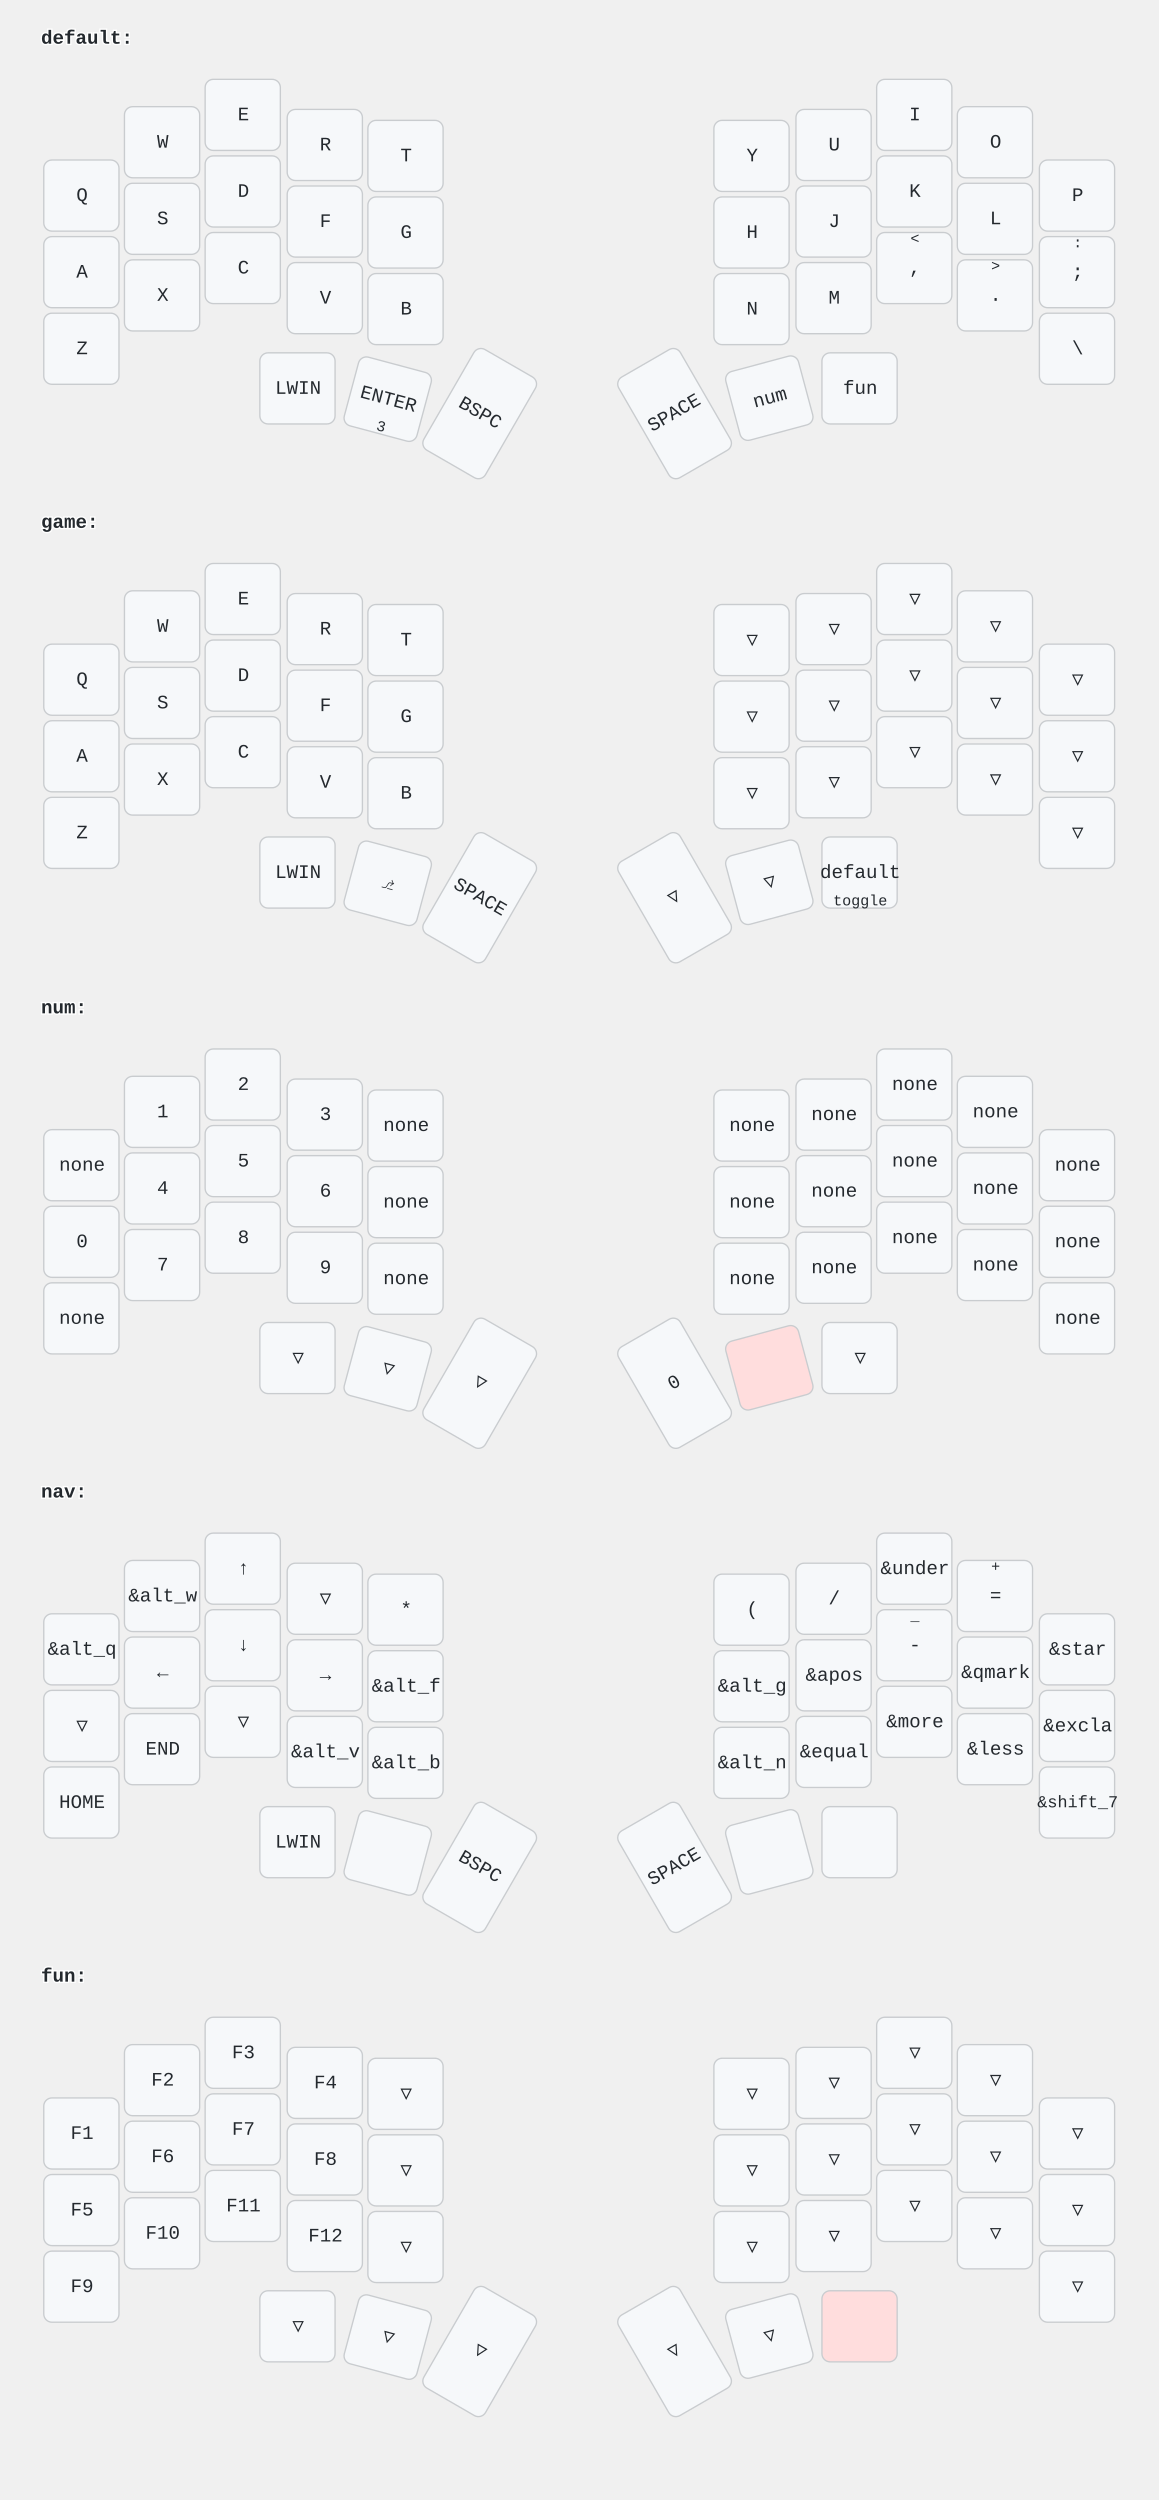
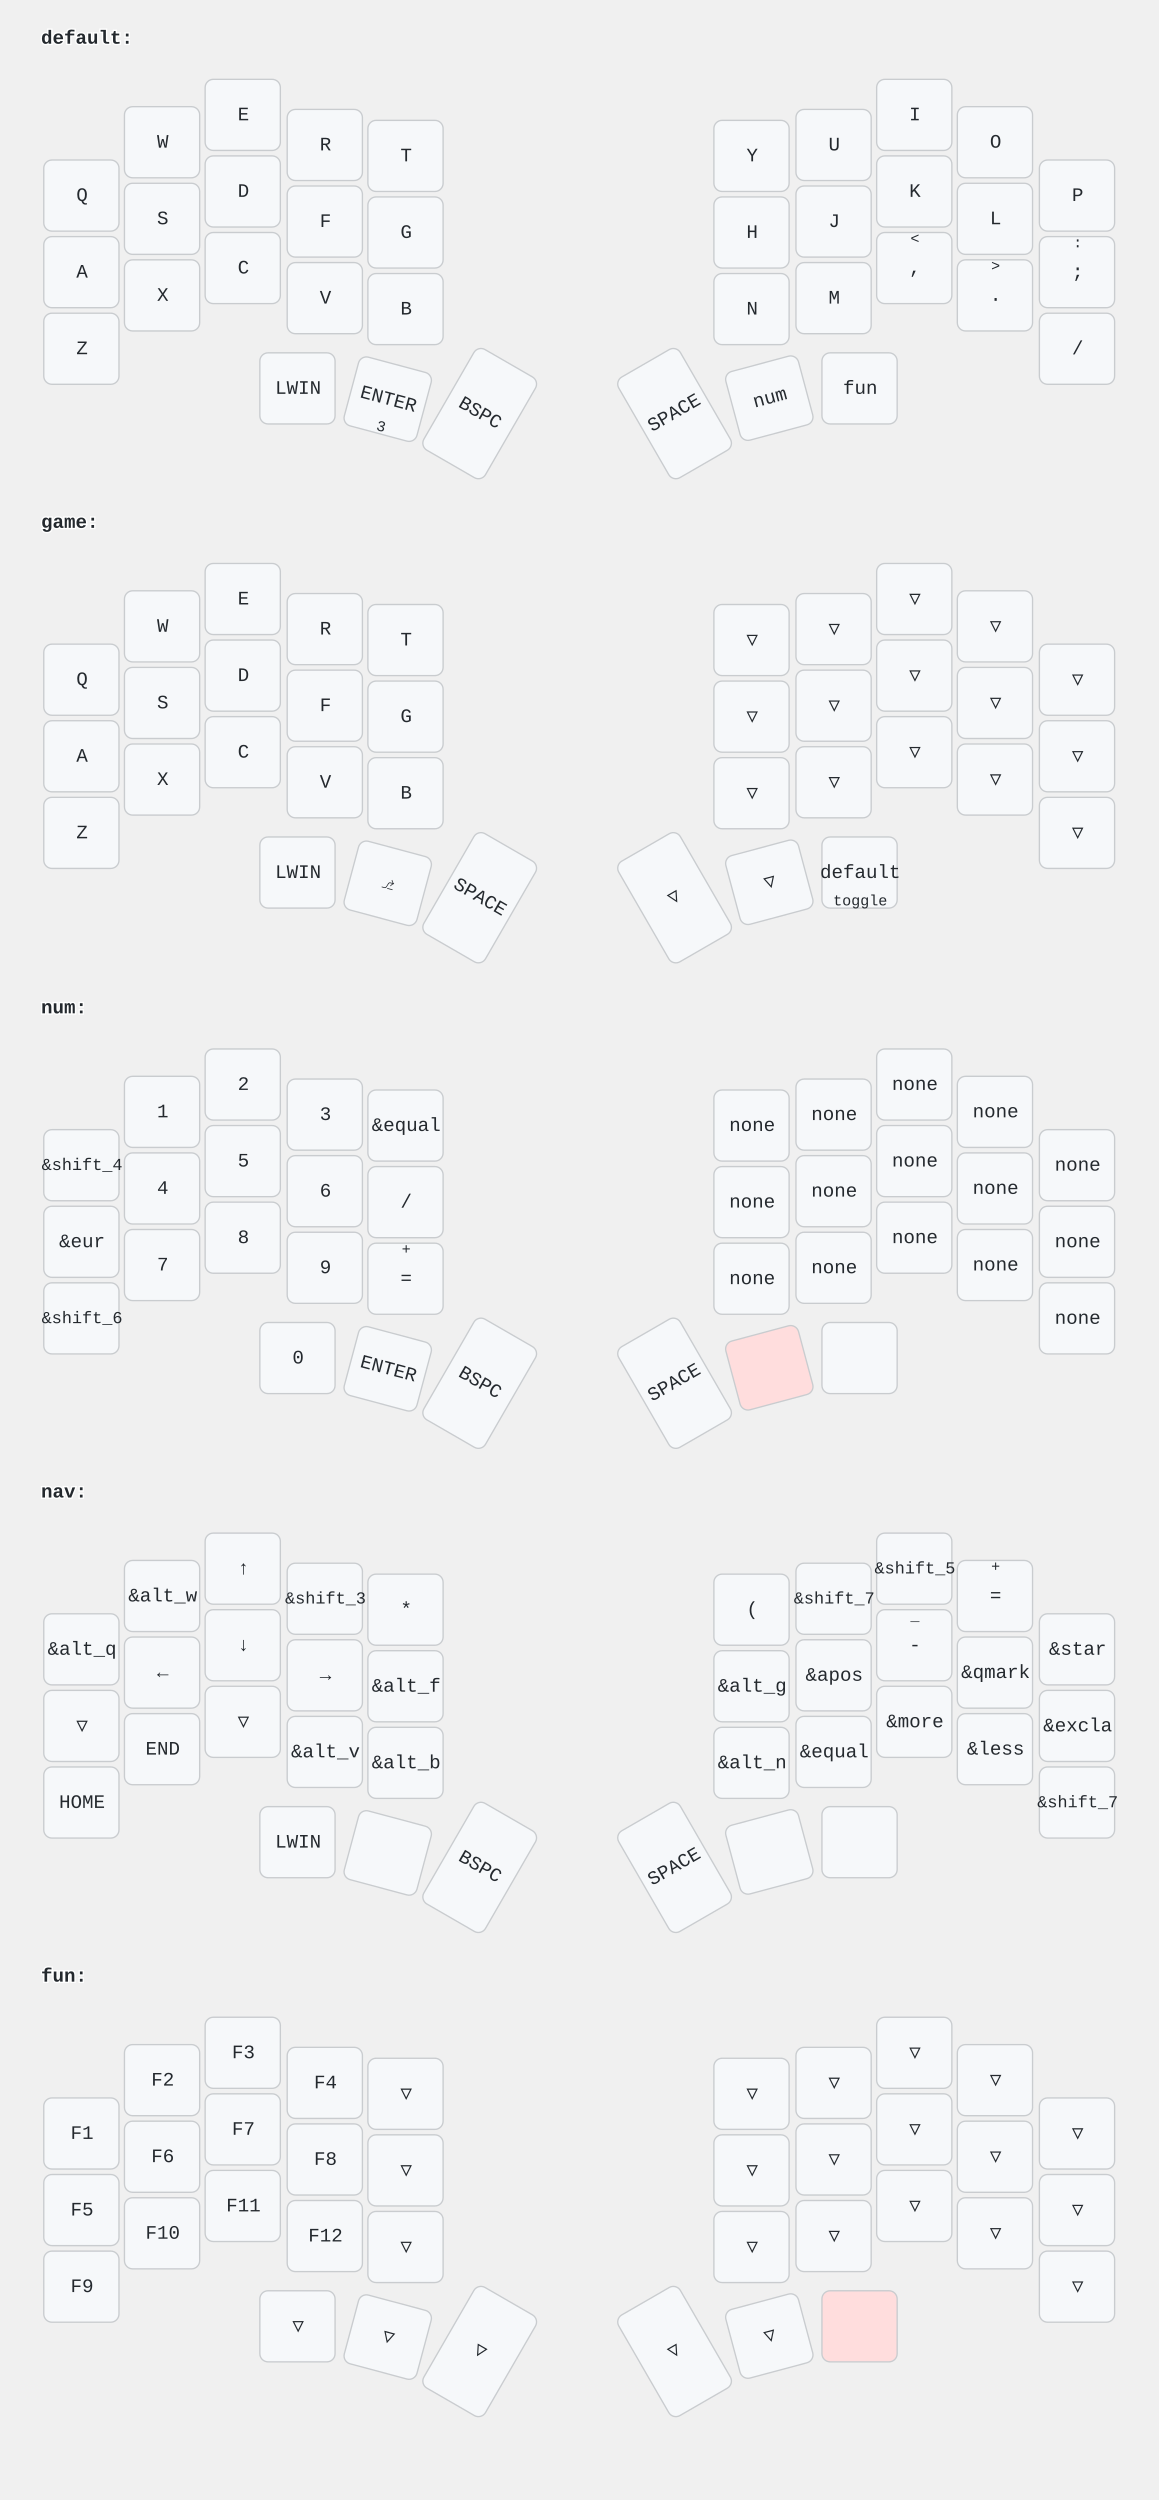
<svg xmlns="http://www.w3.org/2000/svg" width="847" height="1828" viewBox="0 0 847 1828" class="keymap">
  <style>/* font and background color specifications */
svg {
    font-family: SFMono-Regular,Consolas,Liberation Mono,Menlo,monospace;
    font-size: 14px;
    font-kerning: normal;
    text-rendering: optimizeLegibility;
    fill: #24292e;
}

/* default key styling */
rect {
    fill: #f6f8fa;
    stroke: #c9cccf;
    stroke-width: 1;
}

/* color accent for combo boxes */
rect.combo {
    fill: #cdf;
}

/* color accent for held keys */
rect.held, rect.combo.held {
    fill: #fdd;
}

/* color accent for ghost (optional) keys */
rect.ghost, rect.combo.ghost {
    fill: #ddd;
}

text {
    text-anchor: middle;
    dominant-baseline: middle;
}

/* styling for layer labels */
text.label {
    font-weight: bold;
    text-anchor: start;
    stroke: white;
    stroke-width: 2;
    paint-order: stroke;
}

/* styling for combo tap, and key hold/shifted label text */
text.combo, text.hold, text.shifted {
    font-size: 11px;
}

text.hold {
    text-anchor: middle;
    dominant-baseline: auto;
}

text.shifted {
    text-anchor: middle;
    dominant-baseline: hanging;
}

/* styling for hold/shifted label text in combo box */
text.combo.hold, text.combo.shifted {
    font-size: 8px;
}

/* styling for combo dendrons */
path {
    stroke-width: 1;
    stroke: gray;
    fill: none;
}
</style>
  <g transform="translate(30, 0)" class="layer-default">
    <text x="0" y="28" class="label" id="default">default:</text>
    <g transform="translate(0, 56)">
      <g transform="translate(30, 87)" class="key keypos-0">
        <rect rx="6" ry="6" x="-28" y="-26" width="55" height="52" class="key" />
        <text x="0" y="0" class="key tap">Q</text>
      </g>
      <g transform="translate(89, 48)" class="key keypos-1">
        <rect rx="6" ry="6" x="-28" y="-26" width="55" height="52" class="key" />
        <text x="0" y="0" class="key tap">W</text>
      </g>
      <g transform="translate(148, 28)" class="key keypos-2">
        <rect rx="6" ry="6" x="-28" y="-26" width="55" height="52" class="key" />
        <text x="0" y="0" class="key tap">E</text>
      </g>
      <g transform="translate(208, 50)" class="key keypos-3">
        <rect rx="6" ry="6" x="-28" y="-26" width="55" height="52" class="key" />
        <text x="0" y="0" class="key tap">R</text>
      </g>
      <g transform="translate(267, 58)" class="key keypos-4">
        <rect rx="6" ry="6" x="-28" y="-26" width="55" height="52" class="key" />
        <text x="0" y="0" class="key tap">T</text>
      </g>
      <g transform="translate(520, 58)" class="key keypos-5">
        <rect rx="6" ry="6" x="-28" y="-26" width="55" height="52" class="key" />
        <text x="0" y="0" class="key tap">Y</text>
      </g>
      <g transform="translate(580, 50)" class="key keypos-6">
        <rect rx="6" ry="6" x="-28" y="-26" width="55" height="52" class="key" />
        <text x="0" y="0" class="key tap">U</text>
      </g>
      <g transform="translate(639, 28)" class="key keypos-7">
        <rect rx="6" ry="6" x="-28" y="-26" width="55" height="52" class="key" />
        <text x="0" y="0" class="key tap">I</text>
      </g>
      <g transform="translate(698, 48)" class="key keypos-8">
        <rect rx="6" ry="6" x="-28" y="-26" width="55" height="52" class="key" />
        <text x="0" y="0" class="key tap">O</text>
      </g>
      <g transform="translate(758, 87)" class="key keypos-9">
        <rect rx="6" ry="6" x="-28" y="-26" width="55" height="52" class="key" />
        <text x="0" y="0" class="key tap">P</text>
      </g>
      <g transform="translate(30, 143)" class="key keypos-10">
        <rect rx="6" ry="6" x="-28" y="-26" width="55" height="52" class="key" />
        <text x="0" y="0" class="key tap">A</text>
      </g>
      <g transform="translate(89, 104)" class="key keypos-11">
        <rect rx="6" ry="6" x="-28" y="-26" width="55" height="52" class="key" />
        <text x="0" y="0" class="key tap">S</text>
      </g>
      <g transform="translate(148, 84)" class="key keypos-12">
        <rect rx="6" ry="6" x="-28" y="-26" width="55" height="52" class="key" />
        <text x="0" y="0" class="key tap">D</text>
      </g>
      <g transform="translate(208, 106)" class="key keypos-13">
        <rect rx="6" ry="6" x="-28" y="-26" width="55" height="52" class="key" />
        <text x="0" y="0" class="key tap">F</text>
      </g>
      <g transform="translate(267, 114)" class="key keypos-14">
        <rect rx="6" ry="6" x="-28" y="-26" width="55" height="52" class="key" />
        <text x="0" y="0" class="key tap">G</text>
      </g>
      <g transform="translate(520, 114)" class="key keypos-15">
        <rect rx="6" ry="6" x="-28" y="-26" width="55" height="52" class="key" />
        <text x="0" y="0" class="key tap">H</text>
      </g>
      <g transform="translate(580, 106)" class="key keypos-16">
        <rect rx="6" ry="6" x="-28" y="-26" width="55" height="52" class="key" />
        <text x="0" y="0" class="key tap">J</text>
      </g>
      <g transform="translate(639, 84)" class="key keypos-17">
        <rect rx="6" ry="6" x="-28" y="-26" width="55" height="52" class="key" />
        <text x="0" y="0" class="key tap">K</text>
      </g>
      <g transform="translate(698, 104)" class="key keypos-18">
        <rect rx="6" ry="6" x="-28" y="-26" width="55" height="52" class="key" />
        <text x="0" y="0" class="key tap">L</text>
      </g>
      <g transform="translate(758, 143)" class="key keypos-19">
        <rect rx="6" ry="6" x="-28" y="-26" width="55" height="52" class="key" />
        <text x="0" y="0" class="key tap">;</text>
        <text x="0" y="-24" class="key shifted">:</text>
      </g>
      <g transform="translate(30, 199)" class="key keypos-20">
        <rect rx="6" ry="6" x="-28" y="-26" width="55" height="52" class="key" />
        <text x="0" y="0" class="key tap">Z</text>
      </g>
      <g transform="translate(89, 160)" class="key keypos-21">
        <rect rx="6" ry="6" x="-28" y="-26" width="55" height="52" class="key" />
        <text x="0" y="0" class="key tap">X</text>
      </g>
      <g transform="translate(148, 140)" class="key keypos-22">
        <rect rx="6" ry="6" x="-28" y="-26" width="55" height="52" class="key" />
        <text x="0" y="0" class="key tap">C</text>
      </g>
      <g transform="translate(208, 162)" class="key keypos-23">
        <rect rx="6" ry="6" x="-28" y="-26" width="55" height="52" class="key" />
        <text x="0" y="0" class="key tap">V</text>
      </g>
      <g transform="translate(267, 170)" class="key keypos-24">
        <rect rx="6" ry="6" x="-28" y="-26" width="55" height="52" class="key" />
        <text x="0" y="0" class="key tap">B</text>
      </g>
      <g transform="translate(520, 170)" class="key keypos-25">
        <rect rx="6" ry="6" x="-28" y="-26" width="55" height="52" class="key" />
        <text x="0" y="0" class="key tap">N</text>
      </g>
      <g transform="translate(580, 162)" class="key keypos-26">
        <rect rx="6" ry="6" x="-28" y="-26" width="55" height="52" class="key" />
        <text x="0" y="0" class="key tap">M</text>
      </g>
      <g transform="translate(639, 140)" class="key keypos-27">
        <rect rx="6" ry="6" x="-28" y="-26" width="55" height="52" class="key" />
        <text x="0" y="0" class="key tap">,</text>
        <text x="0" y="-24" class="key shifted">&lt;</text>
      </g>
      <g transform="translate(698, 160)" class="key keypos-28">
        <rect rx="6" ry="6" x="-28" y="-26" width="55" height="52" class="key" />
        <text x="0" y="0" class="key tap">.</text>
        <text x="0" y="-24" class="key shifted">&gt;</text>
      </g>
      <g transform="translate(758, 199)" class="key keypos-29">
        <rect rx="6" ry="6" x="-28" y="-26" width="55" height="52" class="key" />
-         <text x="0" y="0" class="key tap">\</text>
+         <text x="0" y="0" class="key tap">/</text>
      </g>
      <g transform="translate(188, 228)" class="key keypos-30">
        <rect rx="6" ry="6" x="-28" y="-26" width="55" height="52" class="key" />
        <text x="0" y="0" class="key tap">LWIN</text>
      </g>
      <g transform="translate(254, 236) rotate(15.0)" class="key keypos-31">
        <rect rx="6" ry="6" x="-28" y="-26" width="55" height="52" class="key" />
        <text x="0" y="0" class="key tap">ENTER</text>
        <text x="0" y="24" class="key hold">3</text>
      </g>
      <g transform="translate(321, 246) rotate(30.0)" class="key keypos-32">
        <rect rx="6" ry="6" x="-26" y="-42" width="52" height="85" class="key" />
        <text x="0" y="0" class="key tap">BSPC</text>
      </g>
      <g transform="translate(463, 246) rotate(-30.0)" class="key keypos-33">
        <rect rx="6" ry="6" x="-26" y="-42" width="52" height="85" class="key" />
        <text x="0" y="0" class="key tap">SPACE</text>
      </g>
      <g transform="translate(533, 235) rotate(-15.0)" class="key keypos-34">
        <rect rx="6" ry="6" x="-28" y="-26" width="55" height="52" class="key" />
        <a href="#num">
          <text x="0" y="0" class="key tap layer-activator">num</text>
        </a>
      </g>
      <g transform="translate(599, 228)" class="key keypos-35">
        <rect rx="6" ry="6" x="-28" y="-26" width="55" height="52" class="key" />
        <a href="#fun">
          <text x="0" y="0" class="key tap layer-activator">fun</text>
        </a>
      </g>
    </g>
  </g>
  <g transform="translate(30, 354)" class="layer-game">
    <text x="0" y="28" class="label" id="game">game:</text>
    <g transform="translate(0, 56)">
      <g transform="translate(30, 87)" class="key keypos-0">
        <rect rx="6" ry="6" x="-28" y="-26" width="55" height="52" class="key" />
        <text x="0" y="0" class="key tap">Q</text>
      </g>
      <g transform="translate(89, 48)" class="key keypos-1">
        <rect rx="6" ry="6" x="-28" y="-26" width="55" height="52" class="key" />
        <text x="0" y="0" class="key tap">W</text>
      </g>
      <g transform="translate(148, 28)" class="key keypos-2">
        <rect rx="6" ry="6" x="-28" y="-26" width="55" height="52" class="key" />
        <text x="0" y="0" class="key tap">E</text>
      </g>
      <g transform="translate(208, 50)" class="key keypos-3">
        <rect rx="6" ry="6" x="-28" y="-26" width="55" height="52" class="key" />
        <text x="0" y="0" class="key tap">R</text>
      </g>
      <g transform="translate(267, 58)" class="key keypos-4">
        <rect rx="6" ry="6" x="-28" y="-26" width="55" height="52" class="key" />
        <text x="0" y="0" class="key tap">T</text>
      </g>
      <g transform="translate(520, 58)" class="key trans keypos-5">
        <rect rx="6" ry="6" x="-28" y="-26" width="55" height="52" class="key trans" />
        <text x="0" y="0" class="key trans tap">▽</text>
      </g>
      <g transform="translate(580, 50)" class="key trans keypos-6">
        <rect rx="6" ry="6" x="-28" y="-26" width="55" height="52" class="key trans" />
        <text x="0" y="0" class="key trans tap">▽</text>
      </g>
      <g transform="translate(639, 28)" class="key trans keypos-7">
        <rect rx="6" ry="6" x="-28" y="-26" width="55" height="52" class="key trans" />
        <text x="0" y="0" class="key trans tap">▽</text>
      </g>
      <g transform="translate(698, 48)" class="key trans keypos-8">
        <rect rx="6" ry="6" x="-28" y="-26" width="55" height="52" class="key trans" />
        <text x="0" y="0" class="key trans tap">▽</text>
      </g>
      <g transform="translate(758, 87)" class="key trans keypos-9">
        <rect rx="6" ry="6" x="-28" y="-26" width="55" height="52" class="key trans" />
        <text x="0" y="0" class="key trans tap">▽</text>
      </g>
      <g transform="translate(30, 143)" class="key keypos-10">
        <rect rx="6" ry="6" x="-28" y="-26" width="55" height="52" class="key" />
        <text x="0" y="0" class="key tap">A</text>
      </g>
      <g transform="translate(89, 104)" class="key keypos-11">
        <rect rx="6" ry="6" x="-28" y="-26" width="55" height="52" class="key" />
        <text x="0" y="0" class="key tap">S</text>
      </g>
      <g transform="translate(148, 84)" class="key keypos-12">
        <rect rx="6" ry="6" x="-28" y="-26" width="55" height="52" class="key" />
        <text x="0" y="0" class="key tap">D</text>
      </g>
      <g transform="translate(208, 106)" class="key keypos-13">
        <rect rx="6" ry="6" x="-28" y="-26" width="55" height="52" class="key" />
        <text x="0" y="0" class="key tap">F</text>
      </g>
      <g transform="translate(267, 114)" class="key keypos-14">
        <rect rx="6" ry="6" x="-28" y="-26" width="55" height="52" class="key" />
        <text x="0" y="0" class="key tap">G</text>
      </g>
      <g transform="translate(520, 114)" class="key trans keypos-15">
        <rect rx="6" ry="6" x="-28" y="-26" width="55" height="52" class="key trans" />
        <text x="0" y="0" class="key trans tap">▽</text>
      </g>
      <g transform="translate(580, 106)" class="key trans keypos-16">
        <rect rx="6" ry="6" x="-28" y="-26" width="55" height="52" class="key trans" />
        <text x="0" y="0" class="key trans tap">▽</text>
      </g>
      <g transform="translate(639, 84)" class="key trans keypos-17">
        <rect rx="6" ry="6" x="-28" y="-26" width="55" height="52" class="key trans" />
        <text x="0" y="0" class="key trans tap">▽</text>
      </g>
      <g transform="translate(698, 104)" class="key trans keypos-18">
        <rect rx="6" ry="6" x="-28" y="-26" width="55" height="52" class="key trans" />
        <text x="0" y="0" class="key trans tap">▽</text>
      </g>
      <g transform="translate(758, 143)" class="key trans keypos-19">
        <rect rx="6" ry="6" x="-28" y="-26" width="55" height="52" class="key trans" />
        <text x="0" y="0" class="key trans tap">▽</text>
      </g>
      <g transform="translate(30, 199)" class="key keypos-20">
        <rect rx="6" ry="6" x="-28" y="-26" width="55" height="52" class="key" />
        <text x="0" y="0" class="key tap">Z</text>
      </g>
      <g transform="translate(89, 160)" class="key keypos-21">
        <rect rx="6" ry="6" x="-28" y="-26" width="55" height="52" class="key" />
        <text x="0" y="0" class="key tap">X</text>
      </g>
      <g transform="translate(148, 140)" class="key keypos-22">
        <rect rx="6" ry="6" x="-28" y="-26" width="55" height="52" class="key" />
        <text x="0" y="0" class="key tap">C</text>
      </g>
      <g transform="translate(208, 162)" class="key keypos-23">
        <rect rx="6" ry="6" x="-28" y="-26" width="55" height="52" class="key" />
        <text x="0" y="0" class="key tap">V</text>
      </g>
      <g transform="translate(267, 170)" class="key keypos-24">
        <rect rx="6" ry="6" x="-28" y="-26" width="55" height="52" class="key" />
        <text x="0" y="0" class="key tap">B</text>
      </g>
      <g transform="translate(520, 170)" class="key trans keypos-25">
        <rect rx="6" ry="6" x="-28" y="-26" width="55" height="52" class="key trans" />
        <text x="0" y="0" class="key trans tap">▽</text>
      </g>
      <g transform="translate(580, 162)" class="key trans keypos-26">
        <rect rx="6" ry="6" x="-28" y="-26" width="55" height="52" class="key trans" />
        <text x="0" y="0" class="key trans tap">▽</text>
      </g>
      <g transform="translate(639, 140)" class="key trans keypos-27">
        <rect rx="6" ry="6" x="-28" y="-26" width="55" height="52" class="key trans" />
        <text x="0" y="0" class="key trans tap">▽</text>
      </g>
      <g transform="translate(698, 160)" class="key trans keypos-28">
        <rect rx="6" ry="6" x="-28" y="-26" width="55" height="52" class="key trans" />
        <text x="0" y="0" class="key trans tap">▽</text>
      </g>
      <g transform="translate(758, 199)" class="key trans keypos-29">
        <rect rx="6" ry="6" x="-28" y="-26" width="55" height="52" class="key trans" />
        <text x="0" y="0" class="key trans tap">▽</text>
      </g>
      <g transform="translate(188, 228)" class="key keypos-30">
        <rect rx="6" ry="6" x="-28" y="-26" width="55" height="52" class="key" />
        <text x="0" y="0" class="key tap">LWIN</text>
      </g>
      <g transform="translate(254, 236) rotate(15.0)" class="key keypos-31">
        <rect rx="6" ry="6" x="-28" y="-26" width="55" height="52" class="key" />
        <text x="0" y="0" class="key tap">⎇</text>
      </g>
      <g transform="translate(321, 246) rotate(30.0)" class="key keypos-32">
        <rect rx="6" ry="6" x="-26" y="-42" width="52" height="85" class="key" />
        <text x="0" y="0" class="key tap">SPACE</text>
      </g>
      <g transform="translate(463, 246) rotate(-30.0)" class="key trans keypos-33">
        <rect rx="6" ry="6" x="-26" y="-42" width="52" height="85" class="key trans" />
        <text x="0" y="0" class="key trans tap">▽</text>
      </g>
      <g transform="translate(533, 235) rotate(-15.0)" class="key trans keypos-34">
        <rect rx="6" ry="6" x="-28" y="-26" width="55" height="52" class="key trans" />
        <text x="0" y="0" class="key trans tap">▽</text>
      </g>
      <g transform="translate(599, 228)" class="key keypos-35">
        <rect rx="6" ry="6" x="-28" y="-26" width="55" height="52" class="key" />
        <a href="#default">
          <text x="0" y="0" class="key tap layer-activator">default</text>
        </a>
        <text x="0" y="24" class="key hold">toggle</text>
      </g>
    </g>
  </g>
  <g transform="translate(30, 709)" class="layer-num">
    <text x="0" y="28" class="label" id="num">num:</text>
    <g transform="translate(0, 56)">
      <g transform="translate(30, 87)" class="key keypos-0">
        <rect rx="6" ry="6" x="-28" y="-26" width="55" height="52" class="key" />
-         <text x="0" y="0" class="key tap">none</text>
+         <text x="0" y="0" class="key tap">
+           <tspan style="font-size: 88%">&amp;shift_4</tspan>
+         </text>
      </g>
      <g transform="translate(89, 48)" class="key keypos-1">
        <rect rx="6" ry="6" x="-28" y="-26" width="55" height="52" class="key" />
        <text x="0" y="0" class="key tap">1</text>
      </g>
      <g transform="translate(148, 28)" class="key keypos-2">
        <rect rx="6" ry="6" x="-28" y="-26" width="55" height="52" class="key" />
        <text x="0" y="0" class="key tap">2</text>
      </g>
      <g transform="translate(208, 50)" class="key keypos-3">
        <rect rx="6" ry="6" x="-28" y="-26" width="55" height="52" class="key" />
        <text x="0" y="0" class="key tap">3</text>
      </g>
      <g transform="translate(267, 58)" class="key keypos-4">
        <rect rx="6" ry="6" x="-28" y="-26" width="55" height="52" class="key" />
-         <text x="0" y="0" class="key tap">none</text>
+         <text x="0" y="0" class="key tap">&amp;equal</text>
      </g>
      <g transform="translate(520, 58)" class="key keypos-5">
        <rect rx="6" ry="6" x="-28" y="-26" width="55" height="52" class="key" />
        <text x="0" y="0" class="key tap">none</text>
      </g>
      <g transform="translate(580, 50)" class="key keypos-6">
        <rect rx="6" ry="6" x="-28" y="-26" width="55" height="52" class="key" />
        <text x="0" y="0" class="key tap">none</text>
      </g>
      <g transform="translate(639, 28)" class="key keypos-7">
        <rect rx="6" ry="6" x="-28" y="-26" width="55" height="52" class="key" />
        <text x="0" y="0" class="key tap">none</text>
      </g>
      <g transform="translate(698, 48)" class="key keypos-8">
        <rect rx="6" ry="6" x="-28" y="-26" width="55" height="52" class="key" />
        <text x="0" y="0" class="key tap">none</text>
      </g>
      <g transform="translate(758, 87)" class="key keypos-9">
        <rect rx="6" ry="6" x="-28" y="-26" width="55" height="52" class="key" />
        <text x="0" y="0" class="key tap">none</text>
      </g>
      <g transform="translate(30, 143)" class="key keypos-10">
        <rect rx="6" ry="6" x="-28" y="-26" width="55" height="52" class="key" />
+         <text x="0" y="0" class="key tap">&amp;eur</text>
+       </g>
+       <g transform="translate(89, 104)" class="key keypos-11">
+         <rect rx="6" ry="6" x="-28" y="-26" width="55" height="52" class="key" />
+         <text x="0" y="0" class="key tap">4</text>
+       </g>
+       <g transform="translate(148, 84)" class="key keypos-12">
+         <rect rx="6" ry="6" x="-28" y="-26" width="55" height="52" class="key" />
+         <text x="0" y="0" class="key tap">5</text>
+       </g>
+       <g transform="translate(208, 106)" class="key keypos-13">
+         <rect rx="6" ry="6" x="-28" y="-26" width="55" height="52" class="key" />
+         <text x="0" y="0" class="key tap">6</text>
+       </g>
+       <g transform="translate(267, 114)" class="key keypos-14">
+         <rect rx="6" ry="6" x="-28" y="-26" width="55" height="52" class="key" />
+         <text x="0" y="0" class="key tap">/</text>
+       </g>
+       <g transform="translate(520, 114)" class="key keypos-15">
+         <rect rx="6" ry="6" x="-28" y="-26" width="55" height="52" class="key" />
+         <text x="0" y="0" class="key tap">none</text>
+       </g>
+       <g transform="translate(580, 106)" class="key keypos-16">
+         <rect rx="6" ry="6" x="-28" y="-26" width="55" height="52" class="key" />
+         <text x="0" y="0" class="key tap">none</text>
+       </g>
+       <g transform="translate(639, 84)" class="key keypos-17">
+         <rect rx="6" ry="6" x="-28" y="-26" width="55" height="52" class="key" />
+         <text x="0" y="0" class="key tap">none</text>
+       </g>
+       <g transform="translate(698, 104)" class="key keypos-18">
+         <rect rx="6" ry="6" x="-28" y="-26" width="55" height="52" class="key" />
+         <text x="0" y="0" class="key tap">none</text>
+       </g>
+       <g transform="translate(758, 143)" class="key keypos-19">
+         <rect rx="6" ry="6" x="-28" y="-26" width="55" height="52" class="key" />
+         <text x="0" y="0" class="key tap">none</text>
+       </g>
+       <g transform="translate(30, 199)" class="key keypos-20">
+         <rect rx="6" ry="6" x="-28" y="-26" width="55" height="52" class="key" />
+         <text x="0" y="0" class="key tap">
+           <tspan style="font-size: 88%">&amp;shift_6</tspan>
+         </text>
+       </g>
+       <g transform="translate(89, 160)" class="key keypos-21">
+         <rect rx="6" ry="6" x="-28" y="-26" width="55" height="52" class="key" />
+         <text x="0" y="0" class="key tap">7</text>
+       </g>
+       <g transform="translate(148, 140)" class="key keypos-22">
+         <rect rx="6" ry="6" x="-28" y="-26" width="55" height="52" class="key" />
+         <text x="0" y="0" class="key tap">8</text>
+       </g>
+       <g transform="translate(208, 162)" class="key keypos-23">
+         <rect rx="6" ry="6" x="-28" y="-26" width="55" height="52" class="key" />
+         <text x="0" y="0" class="key tap">9</text>
+       </g>
+       <g transform="translate(267, 170)" class="key keypos-24">
+         <rect rx="6" ry="6" x="-28" y="-26" width="55" height="52" class="key" />
+         <text x="0" y="0" class="key tap">=</text>
+         <text x="0" y="-24" class="key shifted">+</text>
+       </g>
+       <g transform="translate(520, 170)" class="key keypos-25">
+         <rect rx="6" ry="6" x="-28" y="-26" width="55" height="52" class="key" />
+         <text x="0" y="0" class="key tap">none</text>
+       </g>
+       <g transform="translate(580, 162)" class="key keypos-26">
+         <rect rx="6" ry="6" x="-28" y="-26" width="55" height="52" class="key" />
+         <text x="0" y="0" class="key tap">none</text>
+       </g>
+       <g transform="translate(639, 140)" class="key keypos-27">
+         <rect rx="6" ry="6" x="-28" y="-26" width="55" height="52" class="key" />
+         <text x="0" y="0" class="key tap">none</text>
+       </g>
+       <g transform="translate(698, 160)" class="key keypos-28">
+         <rect rx="6" ry="6" x="-28" y="-26" width="55" height="52" class="key" />
+         <text x="0" y="0" class="key tap">none</text>
+       </g>
+       <g transform="translate(758, 199)" class="key keypos-29">
+         <rect rx="6" ry="6" x="-28" y="-26" width="55" height="52" class="key" />
+         <text x="0" y="0" class="key tap">none</text>
+       </g>
+       <g transform="translate(188, 228)" class="key keypos-30">
+         <rect rx="6" ry="6" x="-28" y="-26" width="55" height="52" class="key" />
        <text x="0" y="0" class="key tap">0</text>
      </g>
-       <g transform="translate(89, 104)" class="key keypos-11">
-         <rect rx="6" ry="6" x="-28" y="-26" width="55" height="52" class="key" />
-         <text x="0" y="0" class="key tap">4</text>
-       </g>
-       <g transform="translate(148, 84)" class="key keypos-12">
-         <rect rx="6" ry="6" x="-28" y="-26" width="55" height="52" class="key" />
-         <text x="0" y="0" class="key tap">5</text>
-       </g>
-       <g transform="translate(208, 106)" class="key keypos-13">
-         <rect rx="6" ry="6" x="-28" y="-26" width="55" height="52" class="key" />
-         <text x="0" y="0" class="key tap">6</text>
-       </g>
-       <g transform="translate(267, 114)" class="key keypos-14">
-         <rect rx="6" ry="6" x="-28" y="-26" width="55" height="52" class="key" />
-         <text x="0" y="0" class="key tap">none</text>
-       </g>
-       <g transform="translate(520, 114)" class="key keypos-15">
-         <rect rx="6" ry="6" x="-28" y="-26" width="55" height="52" class="key" />
-         <text x="0" y="0" class="key tap">none</text>
-       </g>
-       <g transform="translate(580, 106)" class="key keypos-16">
-         <rect rx="6" ry="6" x="-28" y="-26" width="55" height="52" class="key" />
-         <text x="0" y="0" class="key tap">none</text>
-       </g>
-       <g transform="translate(639, 84)" class="key keypos-17">
-         <rect rx="6" ry="6" x="-28" y="-26" width="55" height="52" class="key" />
-         <text x="0" y="0" class="key tap">none</text>
-       </g>
-       <g transform="translate(698, 104)" class="key keypos-18">
-         <rect rx="6" ry="6" x="-28" y="-26" width="55" height="52" class="key" />
-         <text x="0" y="0" class="key tap">none</text>
-       </g>
-       <g transform="translate(758, 143)" class="key keypos-19">
-         <rect rx="6" ry="6" x="-28" y="-26" width="55" height="52" class="key" />
-         <text x="0" y="0" class="key tap">none</text>
-       </g>
-       <g transform="translate(30, 199)" class="key keypos-20">
-         <rect rx="6" ry="6" x="-28" y="-26" width="55" height="52" class="key" />
-         <text x="0" y="0" class="key tap">none</text>
-       </g>
-       <g transform="translate(89, 160)" class="key keypos-21">
-         <rect rx="6" ry="6" x="-28" y="-26" width="55" height="52" class="key" />
-         <text x="0" y="0" class="key tap">7</text>
-       </g>
-       <g transform="translate(148, 140)" class="key keypos-22">
-         <rect rx="6" ry="6" x="-28" y="-26" width="55" height="52" class="key" />
-         <text x="0" y="0" class="key tap">8</text>
-       </g>
-       <g transform="translate(208, 162)" class="key keypos-23">
-         <rect rx="6" ry="6" x="-28" y="-26" width="55" height="52" class="key" />
-         <text x="0" y="0" class="key tap">9</text>
-       </g>
-       <g transform="translate(267, 170)" class="key keypos-24">
-         <rect rx="6" ry="6" x="-28" y="-26" width="55" height="52" class="key" />
-         <text x="0" y="0" class="key tap">none</text>
-       </g>
-       <g transform="translate(520, 170)" class="key keypos-25">
-         <rect rx="6" ry="6" x="-28" y="-26" width="55" height="52" class="key" />
-         <text x="0" y="0" class="key tap">none</text>
-       </g>
-       <g transform="translate(580, 162)" class="key keypos-26">
-         <rect rx="6" ry="6" x="-28" y="-26" width="55" height="52" class="key" />
-         <text x="0" y="0" class="key tap">none</text>
-       </g>
-       <g transform="translate(639, 140)" class="key keypos-27">
-         <rect rx="6" ry="6" x="-28" y="-26" width="55" height="52" class="key" />
-         <text x="0" y="0" class="key tap">none</text>
-       </g>
-       <g transform="translate(698, 160)" class="key keypos-28">
-         <rect rx="6" ry="6" x="-28" y="-26" width="55" height="52" class="key" />
-         <text x="0" y="0" class="key tap">none</text>
-       </g>
-       <g transform="translate(758, 199)" class="key keypos-29">
-         <rect rx="6" ry="6" x="-28" y="-26" width="55" height="52" class="key" />
-         <text x="0" y="0" class="key tap">none</text>
-       </g>
-       <g transform="translate(188, 228)" class="key trans keypos-30">
-         <rect rx="6" ry="6" x="-28" y="-26" width="55" height="52" class="key trans" />
-         <text x="0" y="0" class="key trans tap">▽</text>
-       </g>
-       <g transform="translate(254, 236) rotate(15.0)" class="key trans keypos-31">
-         <rect rx="6" ry="6" x="-28" y="-26" width="55" height="52" class="key trans" />
-         <text x="0" y="0" class="key trans tap">▽</text>
-       </g>
-       <g transform="translate(321, 246) rotate(30.0)" class="key trans keypos-32">
-         <rect rx="6" ry="6" x="-26" y="-42" width="52" height="85" class="key trans" />
-         <text x="0" y="0" class="key trans tap">▽</text>
+       <g transform="translate(254, 236) rotate(15.0)" class="key keypos-31">
+         <rect rx="6" ry="6" x="-28" y="-26" width="55" height="52" class="key" />
+         <text x="0" y="0" class="key tap">ENTER</text>
+       </g>
+       <g transform="translate(321, 246) rotate(30.0)" class="key keypos-32">
+         <rect rx="6" ry="6" x="-26" y="-42" width="52" height="85" class="key" />
+         <text x="0" y="0" class="key tap">BSPC</text>
      </g>
      <g transform="translate(463, 246) rotate(-30.0)" class="key keypos-33">
        <rect rx="6" ry="6" x="-26" y="-42" width="52" height="85" class="key" />
-         <text x="0" y="0" class="key tap">0</text>
+         <text x="0" y="0" class="key tap">SPACE</text>
      </g>
      <g transform="translate(533, 235) rotate(-15.0)" class="key held keypos-34">
        <rect rx="6" ry="6" x="-28" y="-26" width="55" height="52" class="key held" />
      </g>
-       <g transform="translate(599, 228)" class="key trans keypos-35">
-         <rect rx="6" ry="6" x="-28" y="-26" width="55" height="52" class="key trans" />
-         <text x="0" y="0" class="key trans tap">▽</text>
+       <g transform="translate(599, 228)" class="key keypos-35">
+         <rect rx="6" ry="6" x="-28" y="-26" width="55" height="52" class="key" />
      </g>
    </g>
  </g>
  <g transform="translate(30, 1063)" class="layer-nav">
    <text x="0" y="28" class="label" id="nav">nav:</text>
    <g transform="translate(0, 56)">
      <g transform="translate(30, 87)" class="key keypos-0">
        <rect rx="6" ry="6" x="-28" y="-26" width="55" height="52" class="key" />
        <text x="0" y="0" class="key tap">&amp;alt_q</text>
      </g>
      <g transform="translate(89, 48)" class="key keypos-1">
        <rect rx="6" ry="6" x="-28" y="-26" width="55" height="52" class="key" />
        <text x="0" y="0" class="key tap">&amp;alt_w</text>
      </g>
      <g transform="translate(148, 28)" class="key keypos-2">
        <rect rx="6" ry="6" x="-28" y="-26" width="55" height="52" class="key" />
        <text x="0" y="0" class="key tap">↑</text>
      </g>
-       <g transform="translate(208, 50)" class="key trans keypos-3">
-         <rect rx="6" ry="6" x="-28" y="-26" width="55" height="52" class="key trans" />
-         <text x="0" y="0" class="key trans tap">▽</text>
+       <g transform="translate(208, 50)" class="key keypos-3">
+         <rect rx="6" ry="6" x="-28" y="-26" width="55" height="52" class="key" />
+         <text x="0" y="0" class="key tap">
+           <tspan style="font-size: 88%">&amp;shift_3</tspan>
+         </text>
      </g>
      <g transform="translate(267, 58)" class="key keypos-4">
        <rect rx="6" ry="6" x="-28" y="-26" width="55" height="52" class="key" />
        <text x="0" y="0" class="key tap">*</text>
      </g>
      <g transform="translate(520, 58)" class="key keypos-5">
        <rect rx="6" ry="6" x="-28" y="-26" width="55" height="52" class="key" />
        <text x="0" y="0" class="key tap">(</text>
      </g>
      <g transform="translate(580, 50)" class="key keypos-6">
        <rect rx="6" ry="6" x="-28" y="-26" width="55" height="52" class="key" />
-         <text x="0" y="0" class="key tap">/</text>
+         <text x="0" y="0" class="key tap">
+           <tspan style="font-size: 88%">&amp;shift_7</tspan>
+         </text>
      </g>
      <g transform="translate(639, 28)" class="key keypos-7">
        <rect rx="6" ry="6" x="-28" y="-26" width="55" height="52" class="key" />
-         <text x="0" y="0" class="key tap">&amp;under</text>
+         <text x="0" y="0" class="key tap">
+           <tspan style="font-size: 88%">&amp;shift_5</tspan>
+         </text>
      </g>
      <g transform="translate(698, 48)" class="key keypos-8">
        <rect rx="6" ry="6" x="-28" y="-26" width="55" height="52" class="key" />
        <text x="0" y="0" class="key tap">=</text>
        <text x="0" y="-24" class="key shifted">+</text>
      </g>
      <g transform="translate(758, 87)" class="key keypos-9">
        <rect rx="6" ry="6" x="-28" y="-26" width="55" height="52" class="key" />
        <text x="0" y="0" class="key tap">&amp;star</text>
      </g>
      <g transform="translate(30, 143)" class="key trans keypos-10">
        <rect rx="6" ry="6" x="-28" y="-26" width="55" height="52" class="key trans" />
        <text x="0" y="0" class="key trans tap">▽</text>
      </g>
      <g transform="translate(89, 104)" class="key keypos-11">
        <rect rx="6" ry="6" x="-28" y="-26" width="55" height="52" class="key" />
        <text x="0" y="0" class="key tap">←</text>
      </g>
      <g transform="translate(148, 84)" class="key keypos-12">
        <rect rx="6" ry="6" x="-28" y="-26" width="55" height="52" class="key" />
        <text x="0" y="0" class="key tap">↓</text>
      </g>
      <g transform="translate(208, 106)" class="key keypos-13">
        <rect rx="6" ry="6" x="-28" y="-26" width="55" height="52" class="key" />
        <text x="0" y="0" class="key tap">→</text>
      </g>
      <g transform="translate(267, 114)" class="key keypos-14">
        <rect rx="6" ry="6" x="-28" y="-26" width="55" height="52" class="key" />
        <text x="0" y="0" class="key tap">&amp;alt_f</text>
      </g>
      <g transform="translate(520, 114)" class="key keypos-15">
        <rect rx="6" ry="6" x="-28" y="-26" width="55" height="52" class="key" />
        <text x="0" y="0" class="key tap">&amp;alt_g</text>
      </g>
      <g transform="translate(580, 106)" class="key keypos-16">
        <rect rx="6" ry="6" x="-28" y="-26" width="55" height="52" class="key" />
        <text x="0" y="0" class="key tap">&amp;apos</text>
      </g>
      <g transform="translate(639, 84)" class="key keypos-17">
        <rect rx="6" ry="6" x="-28" y="-26" width="55" height="52" class="key" />
        <text x="0" y="0" class="key tap">-</text>
        <text x="0" y="-24" class="key shifted">_</text>
      </g>
      <g transform="translate(698, 104)" class="key keypos-18">
        <rect rx="6" ry="6" x="-28" y="-26" width="55" height="52" class="key" />
        <text x="0" y="0" class="key tap">&amp;qmark</text>
      </g>
      <g transform="translate(758, 143)" class="key keypos-19">
        <rect rx="6" ry="6" x="-28" y="-26" width="55" height="52" class="key" />
        <text x="0" y="0" class="key tap">&amp;excla</text>
      </g>
      <g transform="translate(30, 199)" class="key keypos-20">
        <rect rx="6" ry="6" x="-28" y="-26" width="55" height="52" class="key" />
        <text x="0" y="0" class="key tap">HOME</text>
      </g>
      <g transform="translate(89, 160)" class="key keypos-21">
        <rect rx="6" ry="6" x="-28" y="-26" width="55" height="52" class="key" />
        <text x="0" y="0" class="key tap">END</text>
      </g>
      <g transform="translate(148, 140)" class="key trans keypos-22">
        <rect rx="6" ry="6" x="-28" y="-26" width="55" height="52" class="key trans" />
        <text x="0" y="0" class="key trans tap">▽</text>
      </g>
      <g transform="translate(208, 162)" class="key keypos-23">
        <rect rx="6" ry="6" x="-28" y="-26" width="55" height="52" class="key" />
        <text x="0" y="0" class="key tap">&amp;alt_v</text>
      </g>
      <g transform="translate(267, 170)" class="key keypos-24">
        <rect rx="6" ry="6" x="-28" y="-26" width="55" height="52" class="key" />
        <text x="0" y="0" class="key tap">&amp;alt_b</text>
      </g>
      <g transform="translate(520, 170)" class="key keypos-25">
        <rect rx="6" ry="6" x="-28" y="-26" width="55" height="52" class="key" />
        <text x="0" y="0" class="key tap">&amp;alt_n</text>
      </g>
      <g transform="translate(580, 162)" class="key keypos-26">
        <rect rx="6" ry="6" x="-28" y="-26" width="55" height="52" class="key" />
        <text x="0" y="0" class="key tap">&amp;equal</text>
      </g>
      <g transform="translate(639, 140)" class="key keypos-27">
        <rect rx="6" ry="6" x="-28" y="-26" width="55" height="52" class="key" />
        <text x="0" y="0" class="key tap">&amp;more</text>
      </g>
      <g transform="translate(698, 160)" class="key keypos-28">
        <rect rx="6" ry="6" x="-28" y="-26" width="55" height="52" class="key" />
        <text x="0" y="0" class="key tap">&amp;less</text>
      </g>
      <g transform="translate(758, 199)" class="key keypos-29">
        <rect rx="6" ry="6" x="-28" y="-26" width="55" height="52" class="key" />
        <text x="0" y="0" class="key tap">
          <tspan style="font-size: 88%">&amp;shift_7</tspan>
        </text>
      </g>
      <g transform="translate(188, 228)" class="key keypos-30">
        <rect rx="6" ry="6" x="-28" y="-26" width="55" height="52" class="key" />
        <text x="0" y="0" class="key tap">LWIN</text>
      </g>
      <g transform="translate(254, 236) rotate(15.0)" class="key keypos-31">
        <rect rx="6" ry="6" x="-28" y="-26" width="55" height="52" class="key" />
      </g>
      <g transform="translate(321, 246) rotate(30.0)" class="key keypos-32">
        <rect rx="6" ry="6" x="-26" y="-42" width="52" height="85" class="key" />
        <text x="0" y="0" class="key tap">BSPC</text>
      </g>
      <g transform="translate(463, 246) rotate(-30.0)" class="key keypos-33">
        <rect rx="6" ry="6" x="-26" y="-42" width="52" height="85" class="key" />
        <text x="0" y="0" class="key tap">SPACE</text>
      </g>
      <g transform="translate(533, 235) rotate(-15.0)" class="key keypos-34">
        <rect rx="6" ry="6" x="-28" y="-26" width="55" height="52" class="key" />
      </g>
      <g transform="translate(599, 228)" class="key keypos-35">
        <rect rx="6" ry="6" x="-28" y="-26" width="55" height="52" class="key" />
      </g>
    </g>
  </g>
  <g transform="translate(30, 1417)" class="layer-fun">
    <text x="0" y="28" class="label" id="fun">fun:</text>
    <g transform="translate(0, 56)">
      <g transform="translate(30, 87)" class="key keypos-0">
        <rect rx="6" ry="6" x="-28" y="-26" width="55" height="52" class="key" />
        <text x="0" y="0" class="key tap">F1</text>
      </g>
      <g transform="translate(89, 48)" class="key keypos-1">
        <rect rx="6" ry="6" x="-28" y="-26" width="55" height="52" class="key" />
        <text x="0" y="0" class="key tap">F2</text>
      </g>
      <g transform="translate(148, 28)" class="key keypos-2">
        <rect rx="6" ry="6" x="-28" y="-26" width="55" height="52" class="key" />
        <text x="0" y="0" class="key tap">F3</text>
      </g>
      <g transform="translate(208, 50)" class="key keypos-3">
        <rect rx="6" ry="6" x="-28" y="-26" width="55" height="52" class="key" />
        <text x="0" y="0" class="key tap">F4</text>
      </g>
      <g transform="translate(267, 58)" class="key trans keypos-4">
        <rect rx="6" ry="6" x="-28" y="-26" width="55" height="52" class="key trans" />
        <text x="0" y="0" class="key trans tap">▽</text>
      </g>
      <g transform="translate(520, 58)" class="key trans keypos-5">
        <rect rx="6" ry="6" x="-28" y="-26" width="55" height="52" class="key trans" />
        <text x="0" y="0" class="key trans tap">▽</text>
      </g>
      <g transform="translate(580, 50)" class="key trans keypos-6">
        <rect rx="6" ry="6" x="-28" y="-26" width="55" height="52" class="key trans" />
        <text x="0" y="0" class="key trans tap">▽</text>
      </g>
      <g transform="translate(639, 28)" class="key trans keypos-7">
        <rect rx="6" ry="6" x="-28" y="-26" width="55" height="52" class="key trans" />
        <text x="0" y="0" class="key trans tap">▽</text>
      </g>
      <g transform="translate(698, 48)" class="key trans keypos-8">
        <rect rx="6" ry="6" x="-28" y="-26" width="55" height="52" class="key trans" />
        <text x="0" y="0" class="key trans tap">▽</text>
      </g>
      <g transform="translate(758, 87)" class="key trans keypos-9">
        <rect rx="6" ry="6" x="-28" y="-26" width="55" height="52" class="key trans" />
        <text x="0" y="0" class="key trans tap">▽</text>
      </g>
      <g transform="translate(30, 143)" class="key keypos-10">
        <rect rx="6" ry="6" x="-28" y="-26" width="55" height="52" class="key" />
        <text x="0" y="0" class="key tap">F5</text>
      </g>
      <g transform="translate(89, 104)" class="key keypos-11">
        <rect rx="6" ry="6" x="-28" y="-26" width="55" height="52" class="key" />
        <text x="0" y="0" class="key tap">F6</text>
      </g>
      <g transform="translate(148, 84)" class="key keypos-12">
        <rect rx="6" ry="6" x="-28" y="-26" width="55" height="52" class="key" />
        <text x="0" y="0" class="key tap">F7</text>
      </g>
      <g transform="translate(208, 106)" class="key keypos-13">
        <rect rx="6" ry="6" x="-28" y="-26" width="55" height="52" class="key" />
        <text x="0" y="0" class="key tap">F8</text>
      </g>
      <g transform="translate(267, 114)" class="key trans keypos-14">
        <rect rx="6" ry="6" x="-28" y="-26" width="55" height="52" class="key trans" />
        <text x="0" y="0" class="key trans tap">▽</text>
      </g>
      <g transform="translate(520, 114)" class="key trans keypos-15">
        <rect rx="6" ry="6" x="-28" y="-26" width="55" height="52" class="key trans" />
        <text x="0" y="0" class="key trans tap">▽</text>
      </g>
      <g transform="translate(580, 106)" class="key trans keypos-16">
        <rect rx="6" ry="6" x="-28" y="-26" width="55" height="52" class="key trans" />
        <text x="0" y="0" class="key trans tap">▽</text>
      </g>
      <g transform="translate(639, 84)" class="key trans keypos-17">
        <rect rx="6" ry="6" x="-28" y="-26" width="55" height="52" class="key trans" />
        <text x="0" y="0" class="key trans tap">▽</text>
      </g>
      <g transform="translate(698, 104)" class="key trans keypos-18">
        <rect rx="6" ry="6" x="-28" y="-26" width="55" height="52" class="key trans" />
        <text x="0" y="0" class="key trans tap">▽</text>
      </g>
      <g transform="translate(758, 143)" class="key trans keypos-19">
        <rect rx="6" ry="6" x="-28" y="-26" width="55" height="52" class="key trans" />
        <text x="0" y="0" class="key trans tap">▽</text>
      </g>
      <g transform="translate(30, 199)" class="key keypos-20">
        <rect rx="6" ry="6" x="-28" y="-26" width="55" height="52" class="key" />
        <text x="0" y="0" class="key tap">F9</text>
      </g>
      <g transform="translate(89, 160)" class="key keypos-21">
        <rect rx="6" ry="6" x="-28" y="-26" width="55" height="52" class="key" />
        <text x="0" y="0" class="key tap">F10</text>
      </g>
      <g transform="translate(148, 140)" class="key keypos-22">
        <rect rx="6" ry="6" x="-28" y="-26" width="55" height="52" class="key" />
        <text x="0" y="0" class="key tap">F11</text>
      </g>
      <g transform="translate(208, 162)" class="key keypos-23">
        <rect rx="6" ry="6" x="-28" y="-26" width="55" height="52" class="key" />
        <text x="0" y="0" class="key tap">F12</text>
      </g>
      <g transform="translate(267, 170)" class="key trans keypos-24">
        <rect rx="6" ry="6" x="-28" y="-26" width="55" height="52" class="key trans" />
        <text x="0" y="0" class="key trans tap">▽</text>
      </g>
      <g transform="translate(520, 170)" class="key trans keypos-25">
        <rect rx="6" ry="6" x="-28" y="-26" width="55" height="52" class="key trans" />
        <text x="0" y="0" class="key trans tap">▽</text>
      </g>
      <g transform="translate(580, 162)" class="key trans keypos-26">
        <rect rx="6" ry="6" x="-28" y="-26" width="55" height="52" class="key trans" />
        <text x="0" y="0" class="key trans tap">▽</text>
      </g>
      <g transform="translate(639, 140)" class="key trans keypos-27">
        <rect rx="6" ry="6" x="-28" y="-26" width="55" height="52" class="key trans" />
        <text x="0" y="0" class="key trans tap">▽</text>
      </g>
      <g transform="translate(698, 160)" class="key trans keypos-28">
        <rect rx="6" ry="6" x="-28" y="-26" width="55" height="52" class="key trans" />
        <text x="0" y="0" class="key trans tap">▽</text>
      </g>
      <g transform="translate(758, 199)" class="key trans keypos-29">
        <rect rx="6" ry="6" x="-28" y="-26" width="55" height="52" class="key trans" />
        <text x="0" y="0" class="key trans tap">▽</text>
      </g>
      <g transform="translate(188, 228)" class="key trans keypos-30">
        <rect rx="6" ry="6" x="-28" y="-26" width="55" height="52" class="key trans" />
        <text x="0" y="0" class="key trans tap">▽</text>
      </g>
      <g transform="translate(254, 236) rotate(15.0)" class="key trans keypos-31">
        <rect rx="6" ry="6" x="-28" y="-26" width="55" height="52" class="key trans" />
        <text x="0" y="0" class="key trans tap">▽</text>
      </g>
      <g transform="translate(321, 246) rotate(30.0)" class="key trans keypos-32">
        <rect rx="6" ry="6" x="-26" y="-42" width="52" height="85" class="key trans" />
        <text x="0" y="0" class="key trans tap">▽</text>
      </g>
      <g transform="translate(463, 246) rotate(-30.0)" class="key trans keypos-33">
        <rect rx="6" ry="6" x="-26" y="-42" width="52" height="85" class="key trans" />
        <text x="0" y="0" class="key trans tap">▽</text>
      </g>
      <g transform="translate(533, 235) rotate(-15.0)" class="key trans keypos-34">
        <rect rx="6" ry="6" x="-28" y="-26" width="55" height="52" class="key trans" />
        <text x="0" y="0" class="key trans tap">▽</text>
      </g>
      <g transform="translate(599, 228)" class="key held keypos-35">
        <rect rx="6" ry="6" x="-28" y="-26" width="55" height="52" class="key held" />
      </g>
    </g>
  </g>
</svg>
